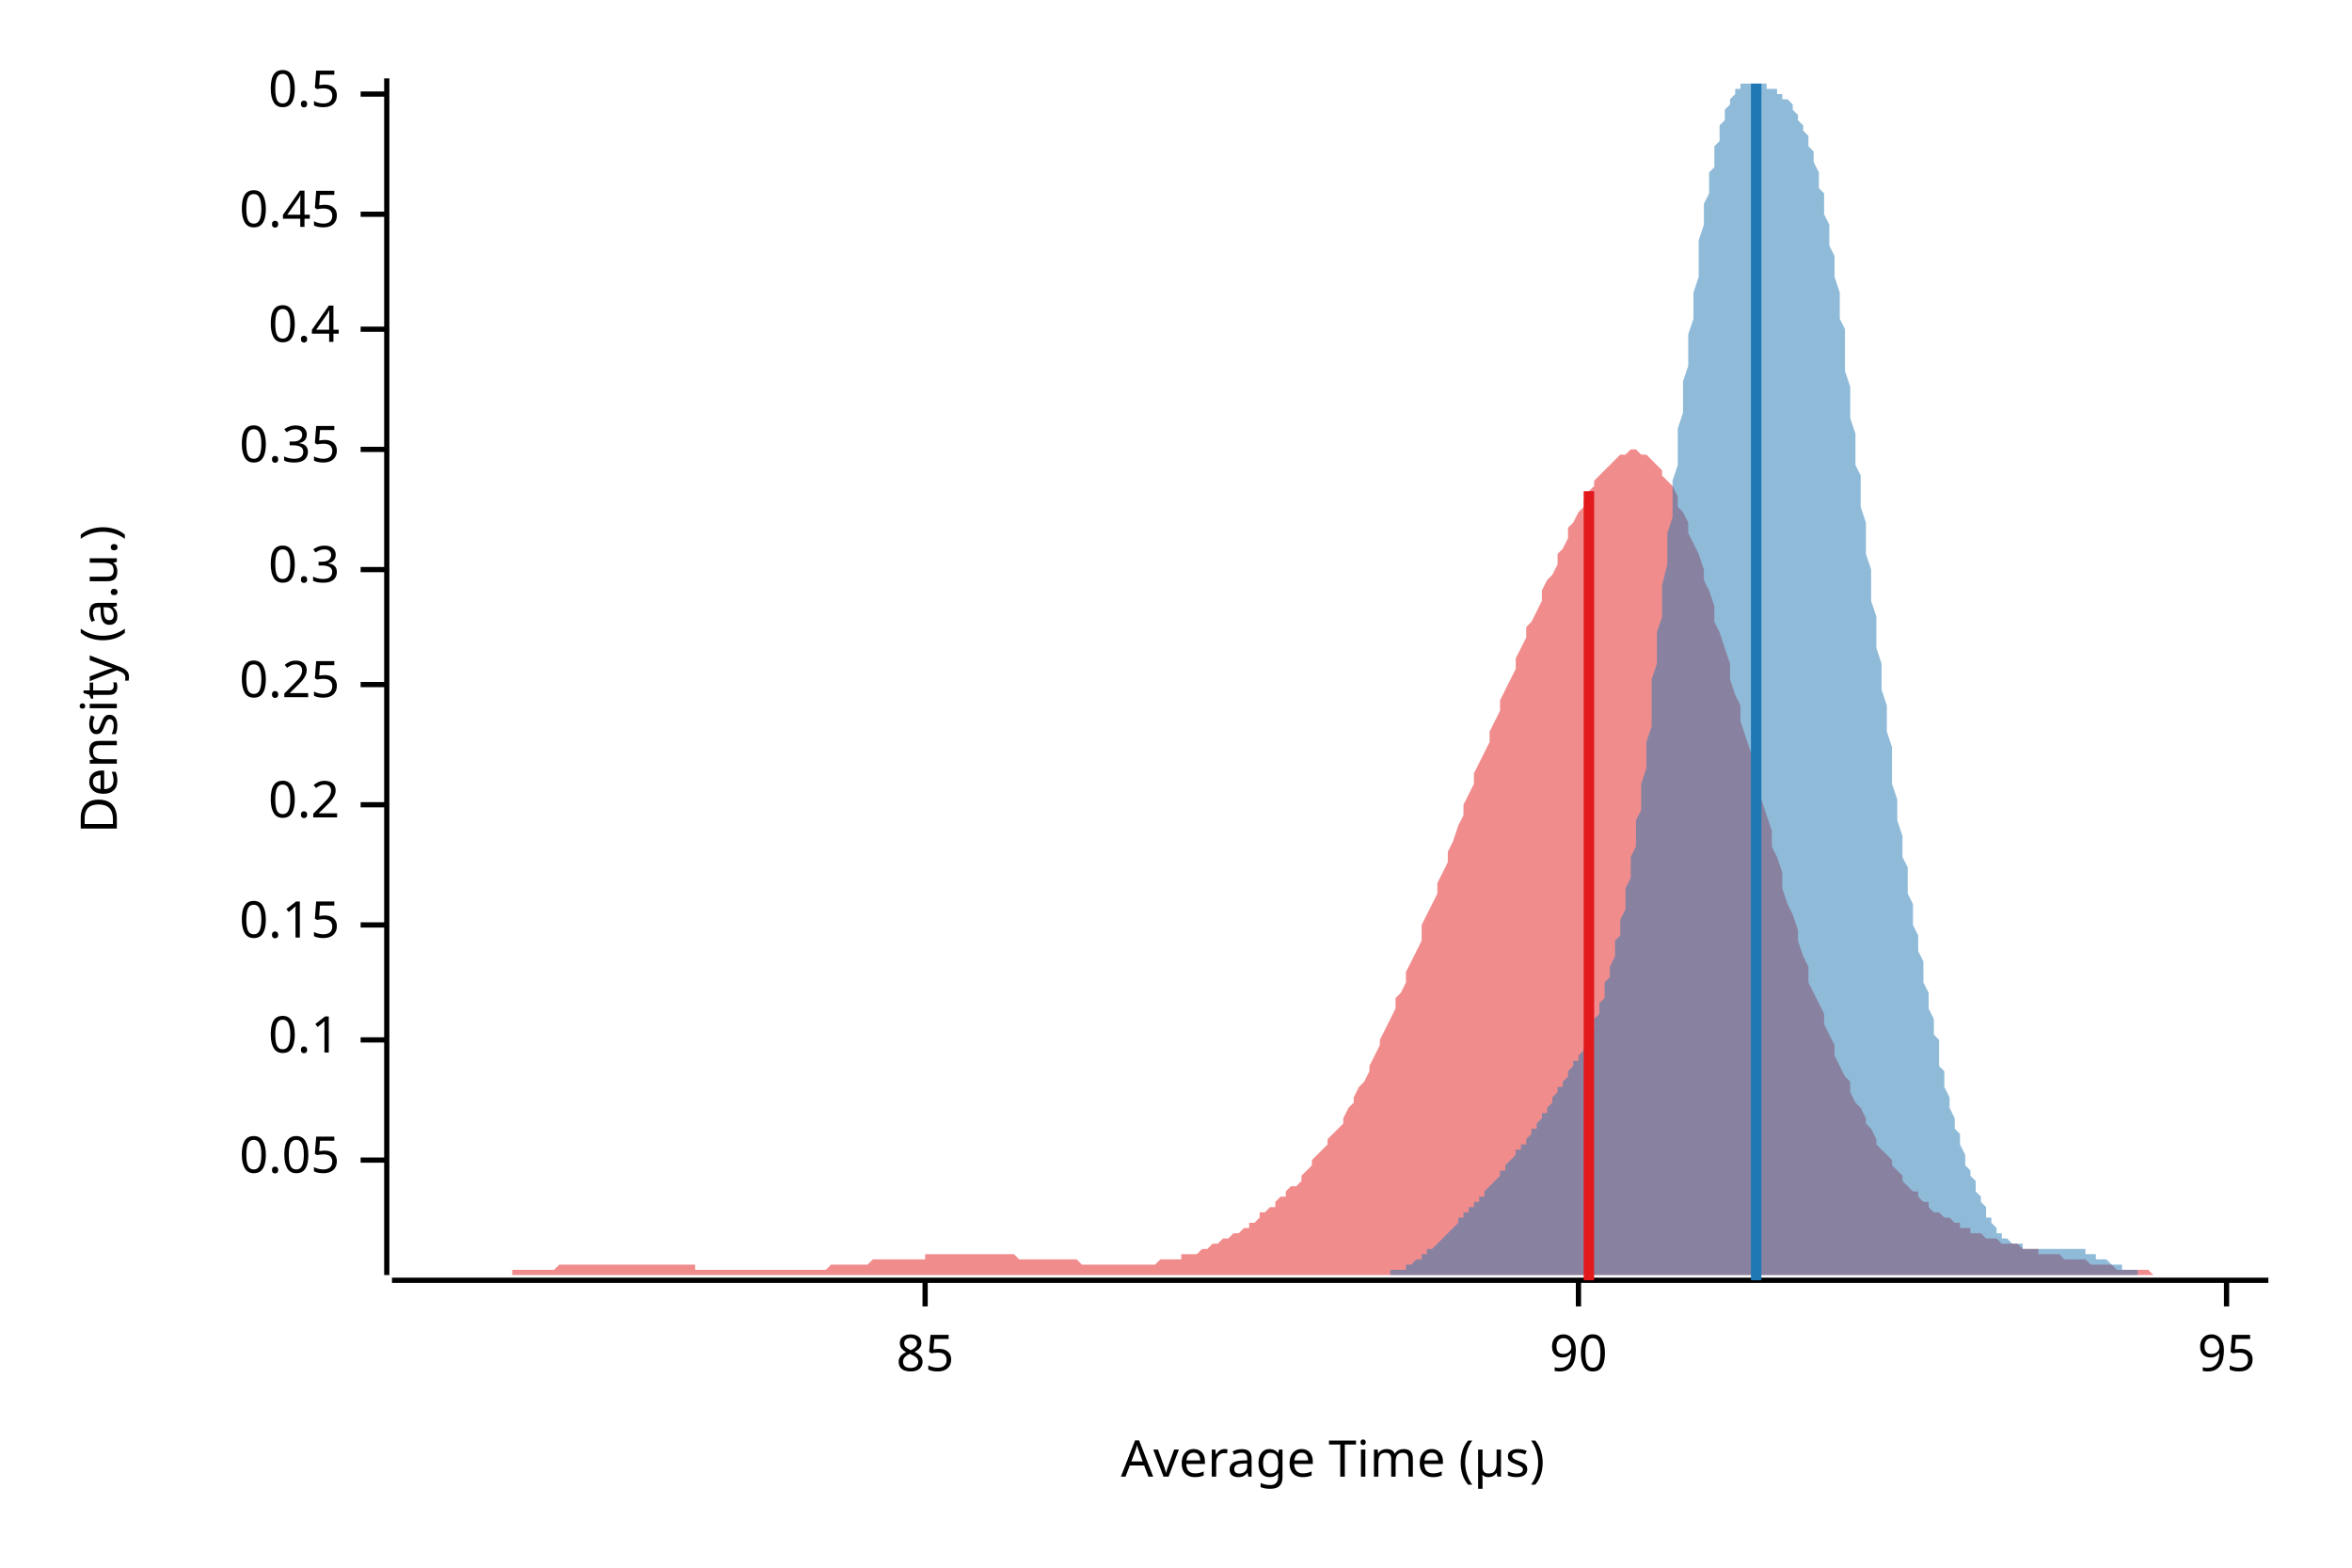
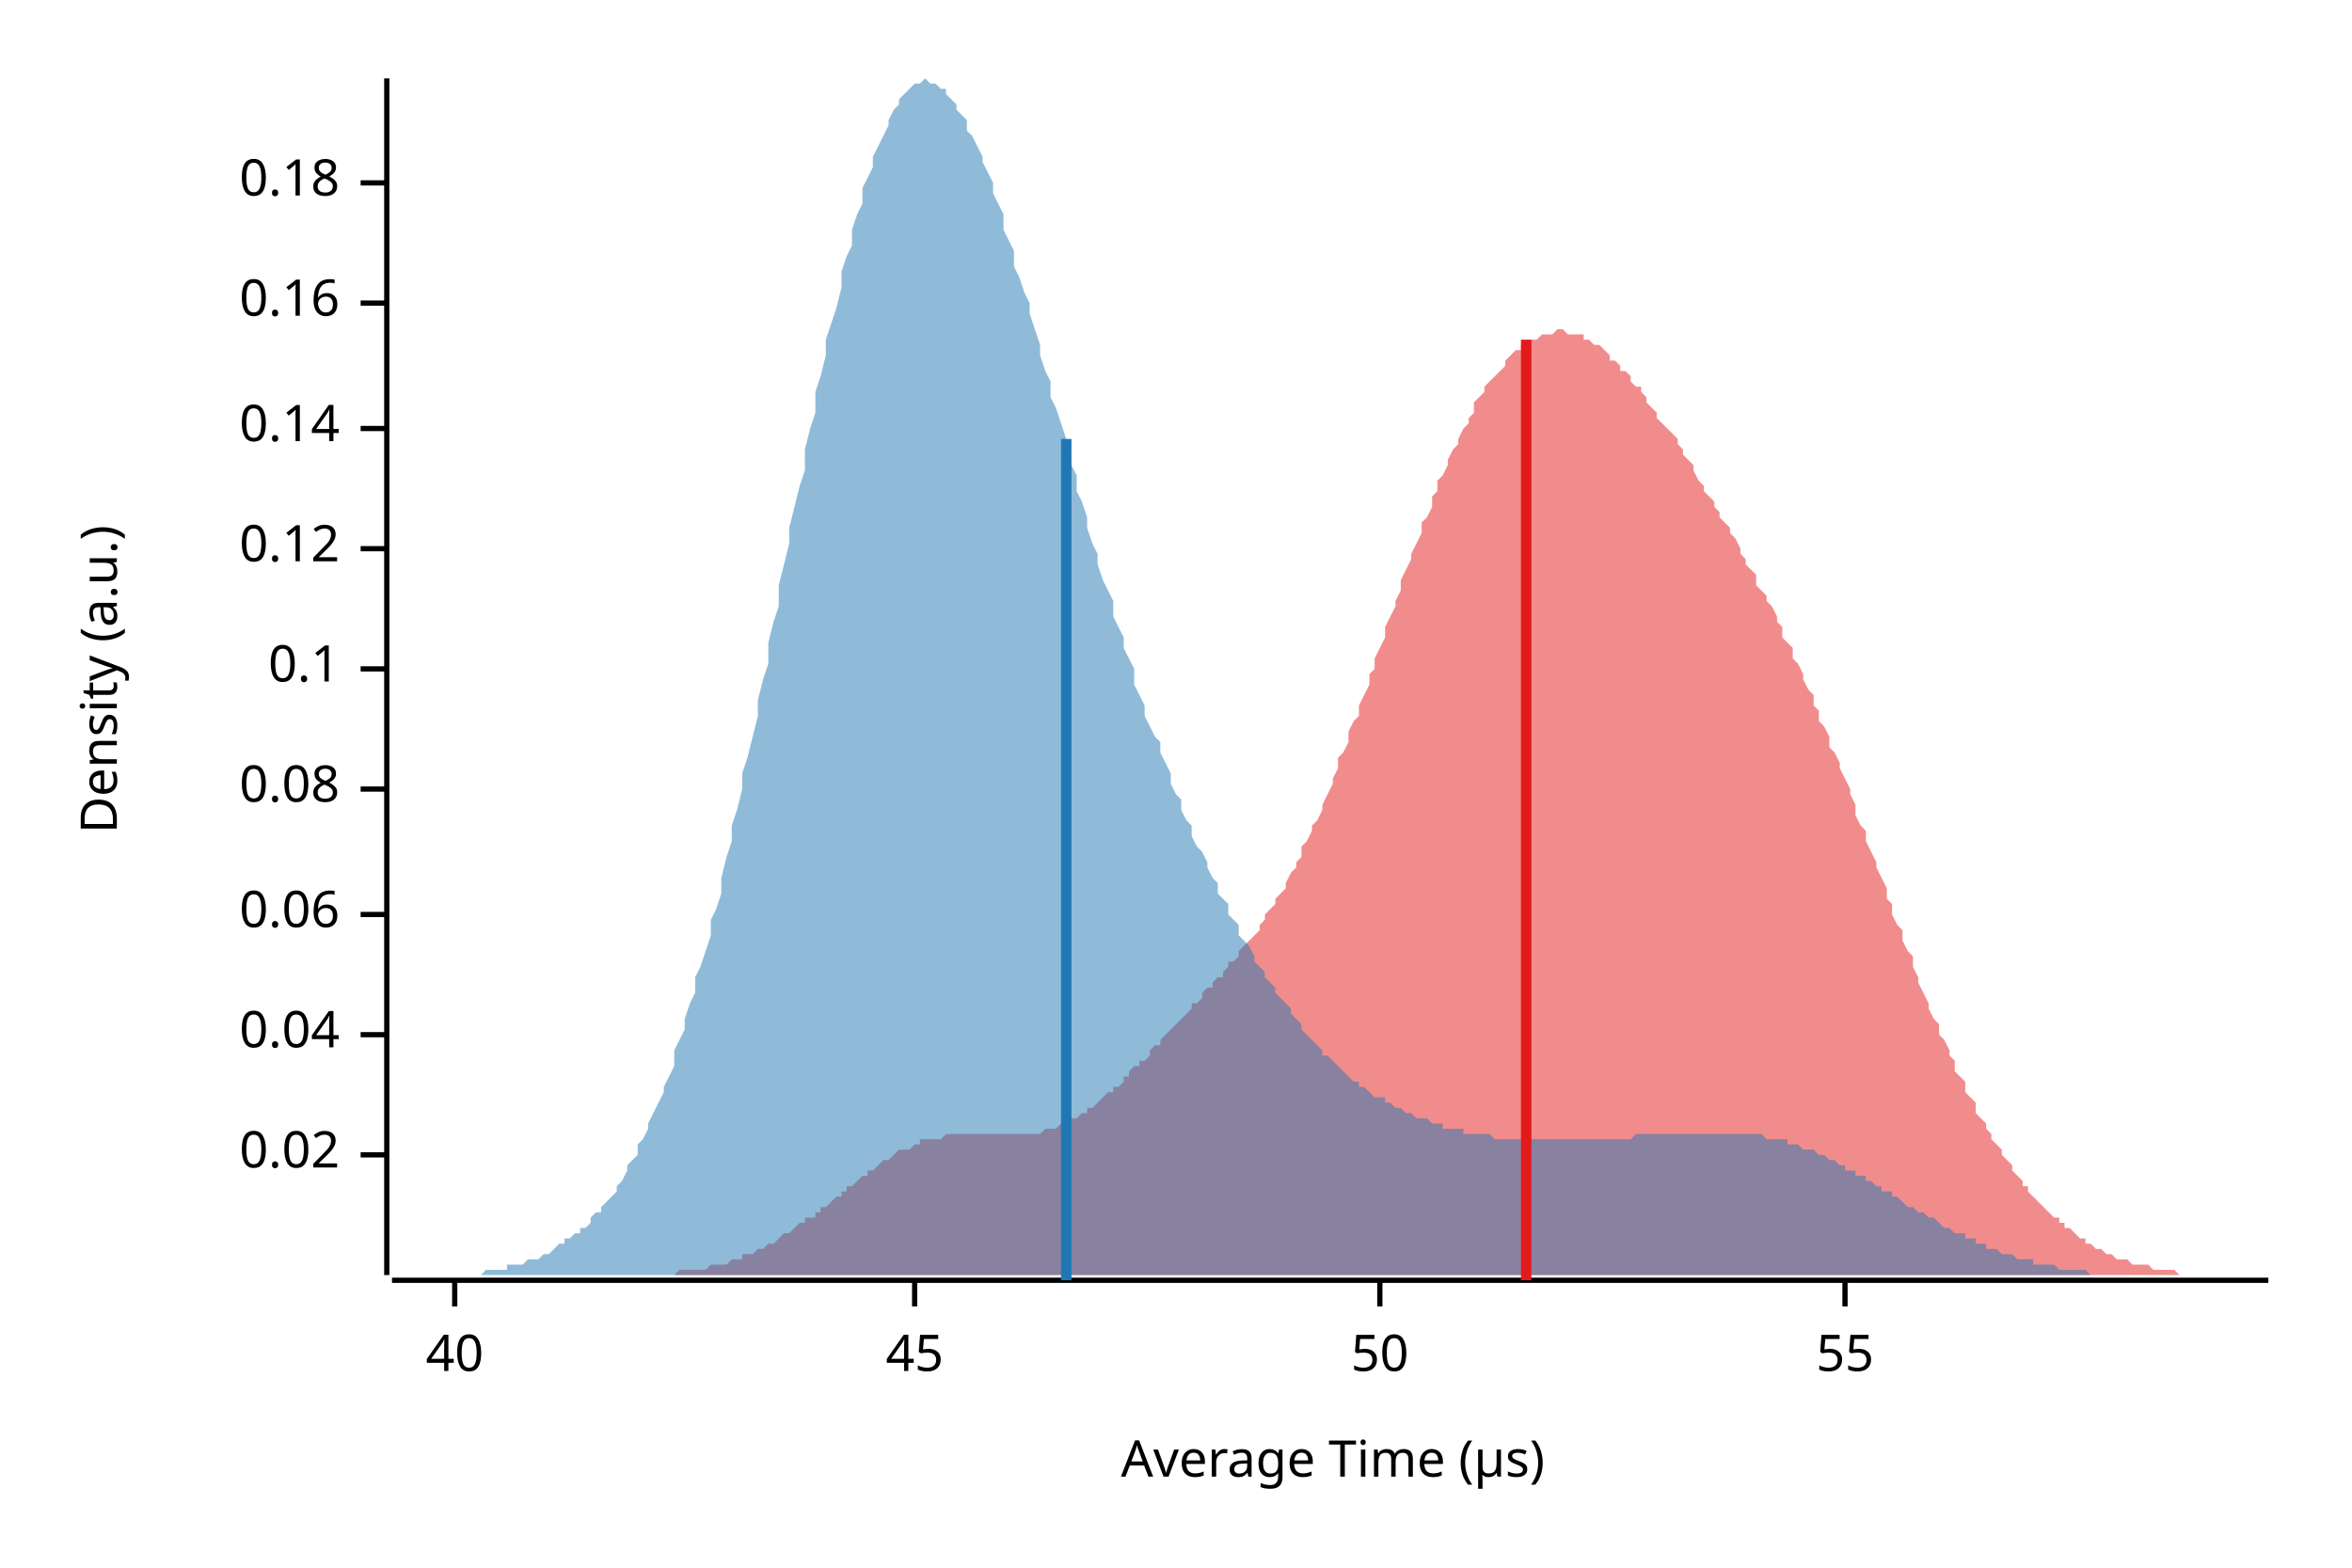
<svg xmlns="http://www.w3.org/2000/svg" width="450" height="300" viewBox="0 0 450 300">
  <text x="15" y="130" dy="0.76em" text-anchor="middle" font-family="sans-serif" font-size="9.677" opacity="1" fill="#000000" transform="rotate(270, 15, 130)">
Density (a.u.)
</text>
  <text x="255" y="285" dy="-0.5ex" text-anchor="middle" font-family="sans-serif" font-size="9.677" opacity="1" fill="#000000">
Average Time (µs)
</text>
  <polyline fill="none" opacity="1" stroke="#000000" stroke-width="1" points="74,15 74,244 " />
-   <text x="65" y="222" dy="0.5ex" text-anchor="end" font-family="sans-serif" font-size="9.677" opacity="1" fill="#000000">
- 0.05
+   <text x="65" y="221" dy="0.5ex" text-anchor="end" font-family="sans-serif" font-size="9.677" opacity="1" fill="#000000">
+ 0.02
</text>
-   <polyline fill="none" opacity="1" stroke="#000000" stroke-width="1" points="69,222 74,222 " />
-   <text x="65" y="199" dy="0.5ex" text-anchor="end" font-family="sans-serif" font-size="9.677" opacity="1" fill="#000000">
+   <polyline fill="none" opacity="1" stroke="#000000" stroke-width="1" points="69,221 74,221 " />
+   <text x="65" y="198" dy="0.5ex" text-anchor="end" font-family="sans-serif" font-size="9.677" opacity="1" fill="#000000">
+ 0.04
+ </text>
+   <polyline fill="none" opacity="1" stroke="#000000" stroke-width="1" points="69,198 74,198 " />
+   <text x="65" y="175" dy="0.5ex" text-anchor="end" font-family="sans-serif" font-size="9.677" opacity="1" fill="#000000">
+ 0.06
+ </text>
+   <polyline fill="none" opacity="1" stroke="#000000" stroke-width="1" points="69,175 74,175 " />
+   <text x="65" y="151" dy="0.5ex" text-anchor="end" font-family="sans-serif" font-size="9.677" opacity="1" fill="#000000">
+ 0.08
+ </text>
+   <polyline fill="none" opacity="1" stroke="#000000" stroke-width="1" points="69,151 74,151 " />
+   <text x="65" y="128" dy="0.5ex" text-anchor="end" font-family="sans-serif" font-size="9.677" opacity="1" fill="#000000">
0.1
</text>
-   <polyline fill="none" opacity="1" stroke="#000000" stroke-width="1" points="69,199 74,199 " />
-   <text x="65" y="177" dy="0.5ex" text-anchor="end" font-family="sans-serif" font-size="9.677" opacity="1" fill="#000000">
- 0.15
+   <polyline fill="none" opacity="1" stroke="#000000" stroke-width="1" points="69,128 74,128 " />
+   <text x="65" y="105" dy="0.5ex" text-anchor="end" font-family="sans-serif" font-size="9.677" opacity="1" fill="#000000">
+ 0.12
</text>
-   <polyline fill="none" opacity="1" stroke="#000000" stroke-width="1" points="69,177 74,177 " />
-   <text x="65" y="154" dy="0.5ex" text-anchor="end" font-family="sans-serif" font-size="9.677" opacity="1" fill="#000000">
- 0.2
+   <polyline fill="none" opacity="1" stroke="#000000" stroke-width="1" points="69,105 74,105 " />
+   <text x="65" y="82" dy="0.5ex" text-anchor="end" font-family="sans-serif" font-size="9.677" opacity="1" fill="#000000">
+ 0.14
</text>
-   <polyline fill="none" opacity="1" stroke="#000000" stroke-width="1" points="69,154 74,154 " />
-   <text x="65" y="131" dy="0.5ex" text-anchor="end" font-family="sans-serif" font-size="9.677" opacity="1" fill="#000000">
- 0.25
+   <polyline fill="none" opacity="1" stroke="#000000" stroke-width="1" points="69,82 74,82 " />
+   <text x="65" y="58" dy="0.5ex" text-anchor="end" font-family="sans-serif" font-size="9.677" opacity="1" fill="#000000">
+ 0.16
</text>
-   <polyline fill="none" opacity="1" stroke="#000000" stroke-width="1" points="69,131 74,131 " />
-   <text x="65" y="109" dy="0.5ex" text-anchor="end" font-family="sans-serif" font-size="9.677" opacity="1" fill="#000000">
- 0.3
+   <polyline fill="none" opacity="1" stroke="#000000" stroke-width="1" points="69,58 74,58 " />
+   <text x="65" y="35" dy="0.5ex" text-anchor="end" font-family="sans-serif" font-size="9.677" opacity="1" fill="#000000">
+ 0.18
</text>
-   <polyline fill="none" opacity="1" stroke="#000000" stroke-width="1" points="69,109 74,109 " />
-   <text x="65" y="86" dy="0.5ex" text-anchor="end" font-family="sans-serif" font-size="9.677" opacity="1" fill="#000000">
- 0.35
+   <polyline fill="none" opacity="1" stroke="#000000" stroke-width="1" points="69,35 74,35 " />
+   <polyline fill="none" opacity="1" stroke="#000000" stroke-width="1" points="75,245 434,245 " />
+   <text x="87" y="255" dy="0.76em" text-anchor="middle" font-family="sans-serif" font-size="9.677" opacity="1" fill="#000000">
+ 40
</text>
-   <polyline fill="none" opacity="1" stroke="#000000" stroke-width="1" points="69,86 74,86 " />
-   <text x="65" y="63" dy="0.5ex" text-anchor="end" font-family="sans-serif" font-size="9.677" opacity="1" fill="#000000">
- 0.4
+   <polyline fill="none" opacity="1" stroke="#000000" stroke-width="1" points="87,245 87,250 " />
+   <text x="175" y="255" dy="0.76em" text-anchor="middle" font-family="sans-serif" font-size="9.677" opacity="1" fill="#000000">
+ 45
</text>
-   <polyline fill="none" opacity="1" stroke="#000000" stroke-width="1" points="69,63 74,63 " />
-   <text x="65" y="41" dy="0.5ex" text-anchor="end" font-family="sans-serif" font-size="9.677" opacity="1" fill="#000000">
- 0.45
+   <polyline fill="none" opacity="1" stroke="#000000" stroke-width="1" points="175,245 175,250 " />
+   <text x="264" y="255" dy="0.76em" text-anchor="middle" font-family="sans-serif" font-size="9.677" opacity="1" fill="#000000">
+ 50
</text>
-   <polyline fill="none" opacity="1" stroke="#000000" stroke-width="1" points="69,41 74,41 " />
-   <text x="65" y="18" dy="0.5ex" text-anchor="end" font-family="sans-serif" font-size="9.677" opacity="1" fill="#000000">
- 0.5
+   <polyline fill="none" opacity="1" stroke="#000000" stroke-width="1" points="264,245 264,250 " />
+   <text x="353" y="255" dy="0.76em" text-anchor="middle" font-family="sans-serif" font-size="9.677" opacity="1" fill="#000000">
+ 55
</text>
-   <polyline fill="none" opacity="1" stroke="#000000" stroke-width="1" points="69,18 74,18 " />
-   <polyline fill="none" opacity="1" stroke="#000000" stroke-width="1" points="75,245 434,245 " />
-   <text x="177" y="255" dy="0.76em" text-anchor="middle" font-family="sans-serif" font-size="9.677" opacity="1" fill="#000000">
- 85
- </text>
-   <polyline fill="none" opacity="1" stroke="#000000" stroke-width="1" points="177,245 177,250 " />
-   <text x="302" y="255" dy="0.76em" text-anchor="middle" font-family="sans-serif" font-size="9.677" opacity="1" fill="#000000">
- 90
- </text>
-   <polyline fill="none" opacity="1" stroke="#000000" stroke-width="1" points="302,245 302,250 " />
-   <text x="426" y="255" dy="0.76em" text-anchor="middle" font-family="sans-serif" font-size="9.677" opacity="1" fill="#000000">
- 95
- </text>
-   <polyline fill="none" opacity="1" stroke="#000000" stroke-width="1" points="426,245 426,250 " />
-   <polygon opacity="0.5" fill="#E31A1C" points="75,244 75,244 76,244 77,244 77,244 78,244 79,244 80,244 80,244 81,244 82,244 82,244 83,244 84,244 85,244 85,244 86,244 87,244 87,244 88,244 89,244 90,244 90,244 91,244 92,244 92,244 93,244 94,244 95,244 95,244 96,244 97,244 98,244 98,243 99,243 100,243 100,243 101,243 102,243 103,243 103,243 104,243 105,243 105,243 106,243 107,242 108,242 108,242 109,242 110,242 110,242 111,242 112,242 113,242 113,242 114,242 115,242 116,242 116,242 117,242 118,242 118,242 119,242 120,242 121,242 121,242 122,242 123,242 123,242 124,242 125,242 126,242 126,242 127,242 128,242 128,242 129,242 130,242 131,242 131,242 132,242 133,242 133,243 134,243 135,243 136,243 136,243 137,243 138,243 139,243 139,243 140,243 141,243 141,243 142,243 143,243 144,243 144,243 145,243 146,243 146,243 147,243 148,243 149,243 149,243 150,243 151,243 151,243 152,243 153,243 154,243 154,243 155,243 156,243 157,243 157,243 158,243 159,242 159,242 160,242 161,242 162,242 162,242 163,242 164,242 164,242 165,242 166,242 167,241 167,241 168,241 169,241 169,241 170,241 171,241 172,241 172,241 173,241 174,241 175,241 175,241 176,241 177,241 177,240 178,240 179,240 180,240 180,240 181,240 182,240 182,240 183,240 184,240 185,240 185,240 186,240 187,240 187,240 188,240 189,240 190,240 190,240 191,240 192,240 192,240 193,240 194,240 195,241 195,241 196,241 197,241 198,241 198,241 199,241 200,241 200,241 201,241 202,241 203,241 203,241 204,241 205,241 205,241 206,241 207,242 208,242 208,242 209,242 210,242 210,242 211,242 212,242 213,242 213,242 214,242 215,242 216,242 216,242 217,242 218,242 218,242 219,242 220,242 221,242 221,242 222,241 223,241 223,241 224,241 225,241 226,241 226,240 227,240 228,240 228,240 229,240 230,239 231,239 231,239 232,238 233,238 233,238 234,237 235,237 236,236 236,236 237,236 238,235 239,235 239,234 240,234 241,233 241,232 242,232 243,231 244,231 244,230 245,229 246,229 246,228 247,227 248,227 249,226 249,225 250,224 251,223 251,222 252,221 253,220 254,219 254,218 255,217 256,216 257,215 257,214 258,212 259,211 259,210 260,208 261,207 262,205 262,204 263,202 264,200 264,199 265,197 266,195 267,193 267,191 268,190 269,188 269,186 270,184 271,182 272,180 272,177 273,175 274,173 275,171 275,169 276,167 277,165 277,163 278,161 279,158 280,156 280,154 281,152 282,150 282,148 283,146 284,144 285,142 285,140 286,138 287,136 287,134 288,132 289,130 290,128 290,126 291,124 292,122 292,120 293,119 294,117 295,115 295,113 296,111 297,110 298,108 298,106 299,105 300,103 300,101 301,100 302,98 303,97 303,96 304,94 305,93 305,92 306,91 307,90 308,89 308,89 309,88 310,87 310,87 311,87 312,86 313,86 313,86 314,87 315,87 316,88 316,88 317,89 318,90 318,91 319,92 320,93 321,95 321,97 322,98 323,100 323,102 324,104 325,106 326,109 326,111 327,113 328,116 328,119 329,121 330,124 331,127 331,130 332,133 333,135 333,138 334,141 335,144 336,147 336,150 337,153 338,156 339,159 339,162 340,164 341,167 341,170 342,173 343,175 344,178 344,180 345,183 346,185 346,188 347,190 348,192 349,194 349,196 350,198 351,200 351,202 352,204 353,206 354,207 354,209 355,211 356,212 357,214 357,215 358,216 359,218 359,219 360,220 361,221 362,222 362,223 363,224 364,225 364,226 365,227 366,228 367,228 367,229 368,230 369,230 369,231 370,232 371,232 372,233 372,233 373,233 374,234 375,234 375,235 376,235 377,235 377,236 378,236 379,236 380,237 380,237 381,237 382,237 382,237 383,238 384,238 385,238 385,238 386,238 387,239 387,239 388,239 389,239 390,239 390,240 391,240 392,240 392,240 393,240 394,240 395,241 395,241 396,241 397,241 398,241 398,241 399,241 400,242 400,242 401,242 402,242 403,242 403,242 404,242 405,243 405,243 406,243 407,243 408,243 408,243 409,243 410,243 410,243 411,243 412,244 413,244 413,244 414,244 415,244 416,244 416,244 417,244 418,244 418,244 419,244 420,244 421,244 421,244 422,244 423,244 423,244 424,244 425,244 426,244 426,244 427,244 428,244 428,244 429,244 430,244 431,244 431,244 432,244 433,244 434,244 434,244 75,244 " />
-   <polygon opacity="0.5" fill="#1F78B4" points="258,244 258,244 259,244 259,244 259,244 260,244 260,244 260,244 260,244 261,244 261,244 261,244 262,244 262,244 262,244 263,244 263,244 263,244 264,244 264,244 264,244 265,244 265,244 265,244 266,244 266,244 266,243 267,243 267,243 267,243 268,243 268,243 268,243 269,243 269,242 269,242 270,242 270,242 270,242 270,242 271,241 271,241 271,241 272,241 272,241 272,240 273,240 273,240 273,239 274,239 274,239 274,239 275,238 275,238 275,238 276,237 276,237 276,237 277,236 277,236 277,236 278,235 278,235 278,235 279,234 279,234 279,234 279,233 280,233 280,233 280,232 281,232 281,231 281,231 282,231 282,230 282,230 283,230 283,229 283,229 284,229 284,228 284,228 285,227 285,227 285,227 286,226 286,226 286,226 287,225 287,225 287,224 288,224 288,224 288,223 288,223 289,222 289,222 289,222 290,221 290,221 290,220 291,220 291,219 291,219 292,219 292,218 292,218 293,217 293,217 293,216 294,216 294,215 294,215 295,214 295,214 295,213 296,213 296,212 296,212 297,211 297,211 297,210 297,210 298,209 298,209 298,208 299,208 299,207 299,207 300,206 300,206 300,205 301,204 301,204 301,203 302,203 302,202 302,202 303,201 303,200 303,200 304,199 304,198 304,197 305,197 305,196 305,195 306,194 306,193 306,192 307,191 307,190 307,189 307,188 308,187 308,186 308,185 309,183 309,182 309,180 310,179 310,177 310,176 311,174 311,172 311,170 312,168 312,166 312,164 313,162 313,160 313,157 314,155 314,152 314,150 315,147 315,145 315,142 316,139 316,136 316,133 316,130 317,127 317,124 317,121 318,118 318,115 318,112 319,108 319,105 319,102 320,99 320,95 320,92 321,89 321,86 321,82 322,79 322,76 322,73 323,70 323,67 323,64 324,61 324,58 324,56 325,53 325,51 325,48 325,46 326,43 326,41 326,39 327,37 327,35 327,33 328,32 328,30 328,28 329,27 329,26 329,24 330,23 330,22 330,21 331,20 331,20 331,19 332,18 332,18 332,17 333,17 333,16 333,16 334,16 334,16 334,16 334,16 335,16 335,15 335,16 336,16 336,16 336,16 337,16 337,16 337,16 338,16 338,16 338,17 339,17 339,17 339,17 340,17 340,18 340,18 341,18 341,18 341,19 342,19 342,19 342,19 343,20 343,20 343,21 343,21 344,22 344,22 344,23 345,24 345,24 345,25 346,26 346,27 346,28 347,29 347,30 347,31 348,33 348,34 348,36 349,37 349,39 349,41 350,43 350,45 350,47 351,49 351,51 351,53 352,56 352,58 352,61 353,63 353,66 353,69 353,71 354,74 354,77 354,80 355,83 355,86 355,89 356,91 356,94 356,97 357,100 357,103 357,106 358,109 358,112 358,115 359,118 359,121 359,124 360,127 360,129 360,132 361,135 361,138 361,140 362,143 362,145 362,148 362,150 363,153 363,155 363,157 364,160 364,162 364,164 365,166 365,168 365,171 366,173 366,175 366,177 367,179 367,180 367,182 368,184 368,186 368,188 369,190 369,191 369,193 370,195 370,196 370,198 371,199 371,201 371,202 371,204 372,205 372,207 372,208 373,210 373,211 373,212 374,214 374,215 374,216 375,217 375,218 375,219 376,221 376,222 376,223 377,224 377,225 377,225 378,226 378,227 378,228 379,229 379,230 379,230 380,231 380,232 380,232 380,233 381,233 381,234 381,234 382,235 382,235 382,236 383,236 383,236 383,237 384,237 384,237 384,237 385,238 385,238 385,238 386,238 386,238 386,238 387,238 387,238 387,239 388,239 388,239 388,239 389,239 389,239 389,239 390,239 390,239 390,239 390,239 391,239 391,239 391,239 392,239 392,239 392,239 393,239 393,239 393,239 394,239 394,239 394,239 395,239 395,239 395,239 396,239 396,239 396,239 397,239 397,239 397,239 398,239 398,239 398,239 399,239 399,240 399,240 399,240 400,240 400,240 400,240 401,240 401,240 401,241 402,241 402,241 402,241 403,241 403,241 403,241 404,242 404,242 404,242 405,242 405,242 405,242 406,242 406,242 406,243 407,243 407,243 407,243 408,243 408,243 408,243 408,243 409,243 409,243 409,244 410,244 410,244 410,244 411,244 411,244 411,244 412,244 412,244 412,244 413,244 413,244 413,244 414,244 414,244 414,244 415,244 415,244 415,244 416,244 416,244 416,244 417,244 417,244 417,244 417,244 418,244 418,244 418,244 418,244 258,244 " />
-   <polyline fill="none" opacity="1" stroke="#E31A1C" stroke-width="2" points="304,245 304,94 " />
-   <polyline fill="none" opacity="1" stroke="#1F78B4" stroke-width="2" points="336,245 336,16 " />
+   <polyline fill="none" opacity="1" stroke="#000000" stroke-width="1" points="353,245 353,250 " />
+   <polygon opacity="0.5" fill="#E31A1C" points="117,244 117,244 118,244 119,244 119,244 120,244 121,244 121,244 122,244 123,244 123,244 124,244 124,244 125,244 126,244 126,244 127,244 128,244 128,244 129,244 129,244 130,243 131,243 131,243 132,243 133,243 133,243 134,243 135,243 135,243 136,242 136,242 137,242 138,242 138,242 139,242 140,241 140,241 141,241 142,241 142,240 143,240 143,240 144,240 145,239 145,239 146,239 147,238 147,238 148,238 149,237 149,237 150,236 150,236 151,236 152,235 152,235 153,234 154,234 154,233 155,233 156,233 156,232 157,232 157,231 158,231 159,230 159,230 160,229 161,229 161,228 162,228 162,227 163,227 164,226 164,226 165,225 166,225 166,224 167,224 168,223 168,223 169,222 169,222 170,222 171,221 171,221 172,220 173,220 173,220 174,220 175,219 175,219 176,219 176,218 177,218 178,218 178,218 179,218 180,218 180,218 181,217 182,217 182,217 183,217 183,217 184,217 185,217 185,217 186,217 187,217 187,217 188,217 189,217 189,217 190,217 190,217 191,217 192,217 192,217 193,217 194,217 194,217 195,217 195,217 196,217 197,217 197,217 198,217 199,217 199,217 200,216 201,216 201,216 202,216 202,216 203,215 204,215 204,215 205,214 206,214 206,214 207,213 208,213 208,212 209,212 209,212 210,211 211,210 211,210 212,209 213,209 213,208 214,208 215,207 215,206 216,206 216,205 217,204 218,204 218,203 219,203 220,202 220,201 221,200 222,200 222,199 223,198 223,198 224,197 225,196 225,196 226,195 227,194 227,194 228,193 228,192 229,192 230,191 230,190 231,189 232,189 232,188 233,187 234,187 234,186 235,185 235,184 236,184 237,183 237,182 238,181 239,180 239,180 240,179 241,178 241,177 242,176 242,175 243,174 244,173 244,172 245,171 246,170 246,169 247,167 248,166 248,165 249,164 249,162 250,161 251,159 251,158 252,157 253,155 253,154 254,152 255,150 255,149 256,147 256,145 257,144 258,142 258,140 259,138 260,137 260,135 261,133 262,131 262,129 263,128 263,126 264,124 265,122 265,120 266,118 267,116 267,115 268,113 268,111 269,109 270,107 270,106 271,104 272,102 272,100 273,99 274,97 274,95 275,94 275,92 276,91 277,89 277,88 278,86 279,85 279,84 280,82 281,81 281,80 282,79 282,77 283,76 284,75 284,74 285,73 286,72 286,72 287,71 288,70 288,69 289,68 289,68 290,67 291,67 291,66 292,66 293,65 293,65 294,65 295,64 295,64 296,64 296,64 297,64 298,63 298,63 299,63 300,64 300,64 301,64 301,64 302,64 303,64 303,65 304,65 305,66 305,66 306,66 307,67 307,67 308,68 308,69 309,69 310,70 310,71 311,71 312,72 312,73 313,74 314,74 314,75 315,76 315,77 316,78 317,79 317,80 318,81 319,82 319,82 320,83 321,84 321,85 322,86 322,87 323,88 324,89 324,90 325,92 326,93 326,94 327,95 328,96 328,97 329,98 329,99 330,100 331,101 331,102 332,103 333,105 333,106 334,107 334,108 335,109 336,110 336,112 337,113 338,114 338,115 339,116 340,118 340,119 341,120 341,122 342,123 343,124 343,126 344,127 345,129 345,130 346,132 347,133 347,135 348,136 348,138 349,139 350,141 350,143 351,144 352,146 352,147 353,149 354,151 354,152 355,154 355,156 356,158 357,159 357,161 358,163 359,165 359,166 360,168 361,170 361,172 362,173 362,175 363,177 364,178 364,180 365,182 366,183 366,185 367,187 367,188 368,190 369,192 369,193 370,195 371,196 371,198 372,199 373,201 373,202 374,203 374,205 375,206 376,207 376,209 377,210 378,211 378,213 379,214 380,215 380,216 381,217 381,218 382,219 383,220 383,221 384,222 385,223 385,224 386,225 387,226 387,227 388,227 388,228 389,229 390,230 390,230 391,231 392,232 392,232 393,233 394,233 394,234 395,234 395,235 396,235 397,236 397,236 398,237 399,237 399,238 400,238 400,238 401,239 402,239 402,239 403,240 404,240 404,240 405,241 406,241 406,241 407,241 407,241 408,242 409,242 409,242 410,242 411,242 411,242 412,243 413,243 413,243 414,243 414,243 415,243 416,243 416,243 417,244 418,244 418,244 419,244 420,244 420,244 421,244 421,244 422,244 423,244 423,244 424,244 425,244 425,244 426,244 427,244 427,244 428,244 428,244 429,244 430,244 430,244 431,244 432,244 432,244 433,244 434,244 434,244 117,244 " />
+   <polygon opacity="0.5" fill="#1F78B4" points="75,244 75,244 76,244 77,244 77,244 78,244 79,244 79,244 80,244 81,244 81,244 82,244 83,244 84,244 84,244 85,244 86,244 86,244 87,244 88,244 88,244 89,244 90,244 90,244 91,244 92,244 93,243 93,243 94,243 95,243 95,243 96,243 97,243 97,242 98,242 99,242 99,242 100,242 101,241 102,241 102,241 103,241 104,240 104,240 105,240 106,239 106,239 107,238 108,238 108,237 109,237 110,236 111,236 111,235 112,235 113,234 113,233 114,232 115,232 115,231 116,230 117,229 118,228 118,227 119,226 120,224 120,223 121,222 122,221 122,219 123,218 124,216 124,215 125,213 126,211 127,209 127,208 128,206 129,204 129,201 130,199 131,197 131,195 132,192 133,190 133,187 134,185 135,182 136,179 136,176 137,174 138,171 138,168 139,164 140,161 140,158 141,155 142,151 142,148 143,145 144,141 145,137 145,134 146,130 147,127 147,123 148,119 149,116 149,112 150,108 151,104 151,101 152,97 153,93 154,90 154,86 155,82 156,79 156,75 157,72 158,68 158,65 159,62 160,59 161,55 161,52 162,49 163,47 163,44 164,41 165,39 165,36 166,34 167,32 167,30 168,28 169,26 170,24 170,23 171,21 172,20 172,19 173,18 174,17 174,17 175,16 176,16 176,16 177,15 178,16 179,16 179,16 180,17 181,17 181,18 182,19 183,20 183,21 184,22 185,23 185,25 186,26 187,28 188,30 188,31 189,33 190,35 190,37 191,39 192,41 192,44 193,46 194,48 194,51 195,53 196,56 197,58 197,60 198,63 199,66 199,68 200,71 201,73 201,76 202,78 203,81 204,84 204,86 205,89 206,91 206,94 207,96 208,99 208,101 209,104 210,106 210,108 211,111 212,113 213,115 213,118 214,120 215,122 215,124 216,126 217,128 217,131 218,133 219,135 219,137 220,139 221,141 222,142 222,144 223,146 224,148 224,150 225,152 226,153 226,155 227,157 228,158 228,160 229,162 230,163 231,165 231,166 232,168 233,169 233,171 234,172 235,173 235,175 236,176 237,177 237,179 238,180 239,181 240,183 240,184 241,185 242,186 242,187 243,188 244,189 244,190 245,191 246,192 247,193 247,194 248,195 249,196 249,197 250,198 251,199 251,199 252,200 253,201 253,202 254,202 255,203 256,204 256,204 257,205 258,206 258,206 259,207 260,207 260,208 261,208 262,209 262,209 263,210 264,210 265,210 265,211 266,211 267,212 267,212 268,212 269,213 269,213 270,213 271,214 271,214 272,214 273,214 274,215 274,215 275,215 276,215 276,216 277,216 278,216 278,216 279,216 280,216 280,217 281,217 282,217 283,217 283,217 284,217 285,217 285,217 286,218 287,218 287,218 288,218 289,218 290,218 290,218 291,218 292,218 292,218 293,218 294,218 294,218 295,218 296,218 296,218 297,218 298,218 299,218 299,218 300,218 301,218 301,218 302,218 303,218 303,218 304,218 305,218 305,218 306,218 307,218 308,218 308,218 309,218 310,218 310,218 311,218 312,218 312,218 313,217 314,217 314,217 315,217 316,217 317,217 317,217 318,217 319,217 319,217 320,217 321,217 321,217 322,217 323,217 323,217 324,217 325,217 326,217 326,217 327,217 328,217 328,217 329,217 330,217 330,217 331,217 332,217 333,217 333,217 334,217 335,217 335,217 336,217 337,217 337,217 338,218 339,218 339,218 340,218 341,218 342,218 342,219 343,219 344,219 344,219 345,220 346,220 346,220 347,220 348,221 348,221 349,221 350,222 351,222 351,222 352,223 353,223 353,224 354,224 355,224 355,225 356,225 357,225 357,226 358,226 359,227 360,227 360,228 361,228 362,228 362,229 363,229 364,230 364,230 365,231 366,231 366,231 367,232 368,232 369,233 369,233 370,233 371,234 371,234 372,235 373,235 373,235 374,236 375,236 376,236 376,237 377,237 378,237 378,238 379,238 380,238 380,239 381,239 382,239 382,239 383,240 384,240 385,240 385,240 386,241 387,241 387,241 388,241 389,241 389,242 390,242 391,242 391,242 392,242 393,242 394,243 394,243 395,243 396,243 396,243 397,243 398,243 398,243 399,243 400,244 400,244 401,244 402,244 403,244 403,244 404,244 405,244 405,244 406,244 407,244 407,244 408,244 409,244 409,244 410,244 411,244 412,244 412,244 413,244 414,244 414,244 415,244 416,244 416,244 417,244 418,244 419,244 419,244 420,244 421,244 421,244 75,244 " />
+   <polyline fill="none" opacity="1" stroke="#E31A1C" stroke-width="2" points="292,245 292,65 " />
+   <polyline fill="none" opacity="1" stroke="#1F78B4" stroke-width="2" points="204,245 204,84 " />
</svg>
